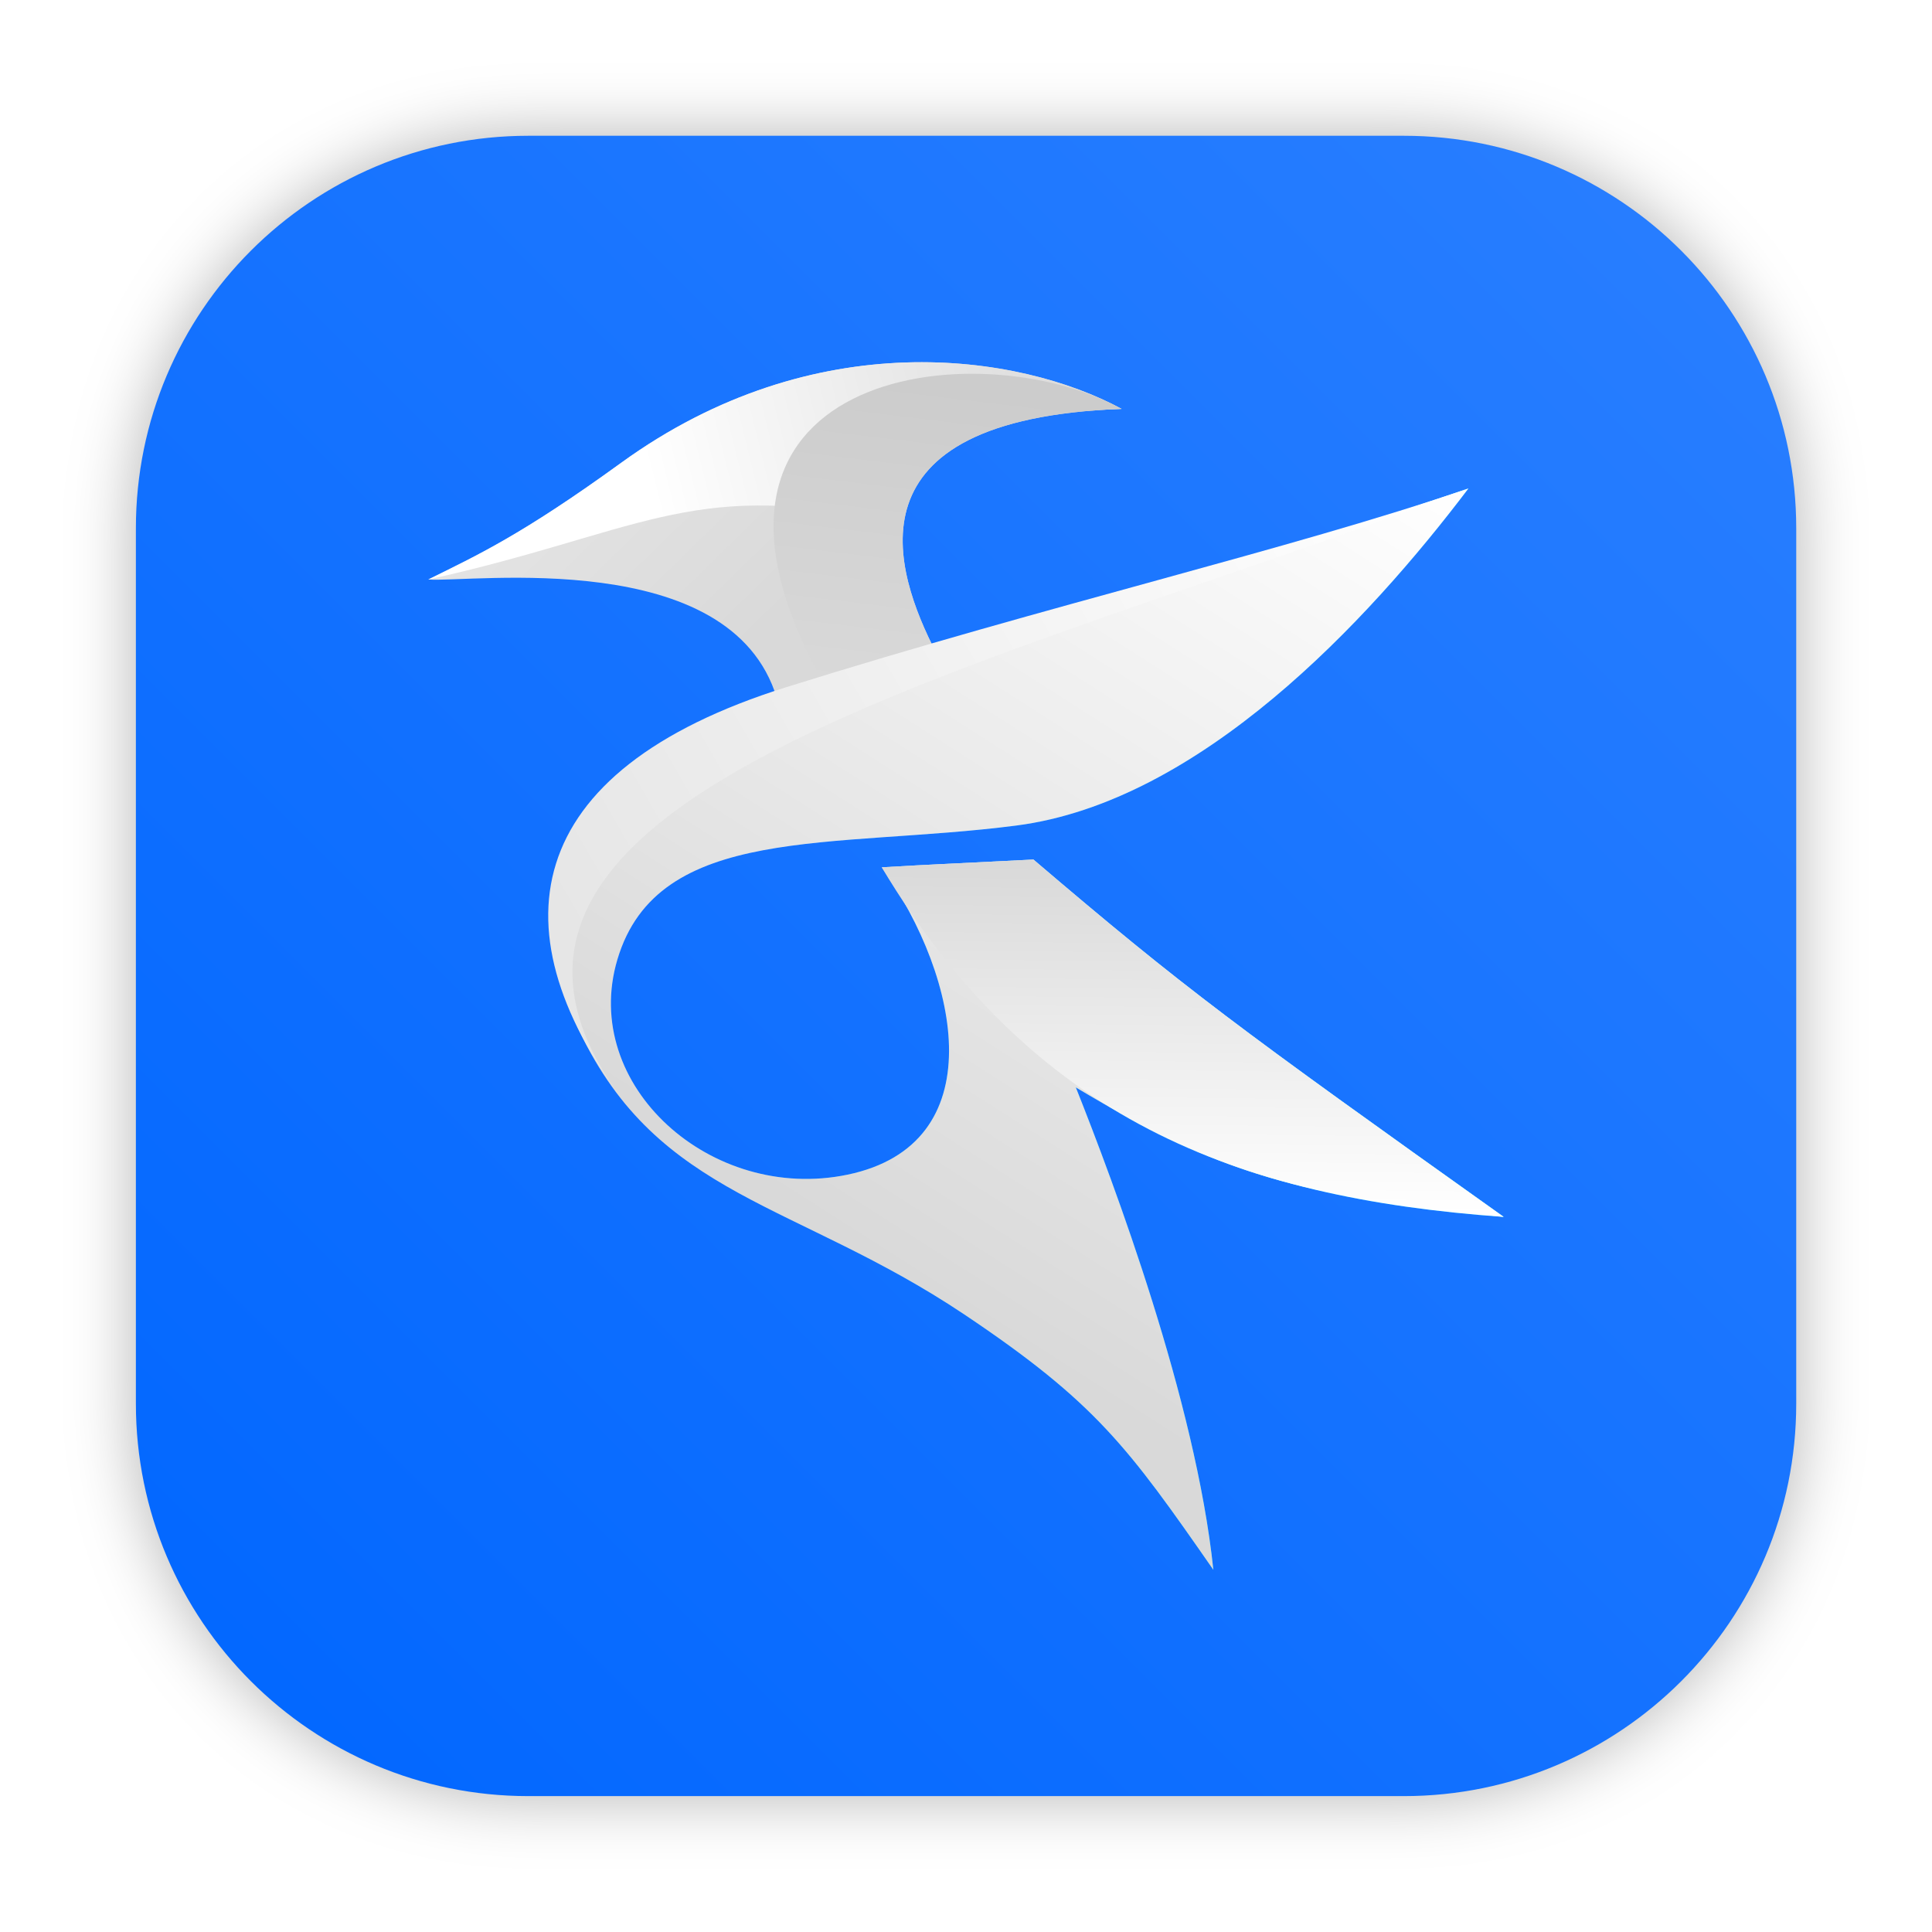
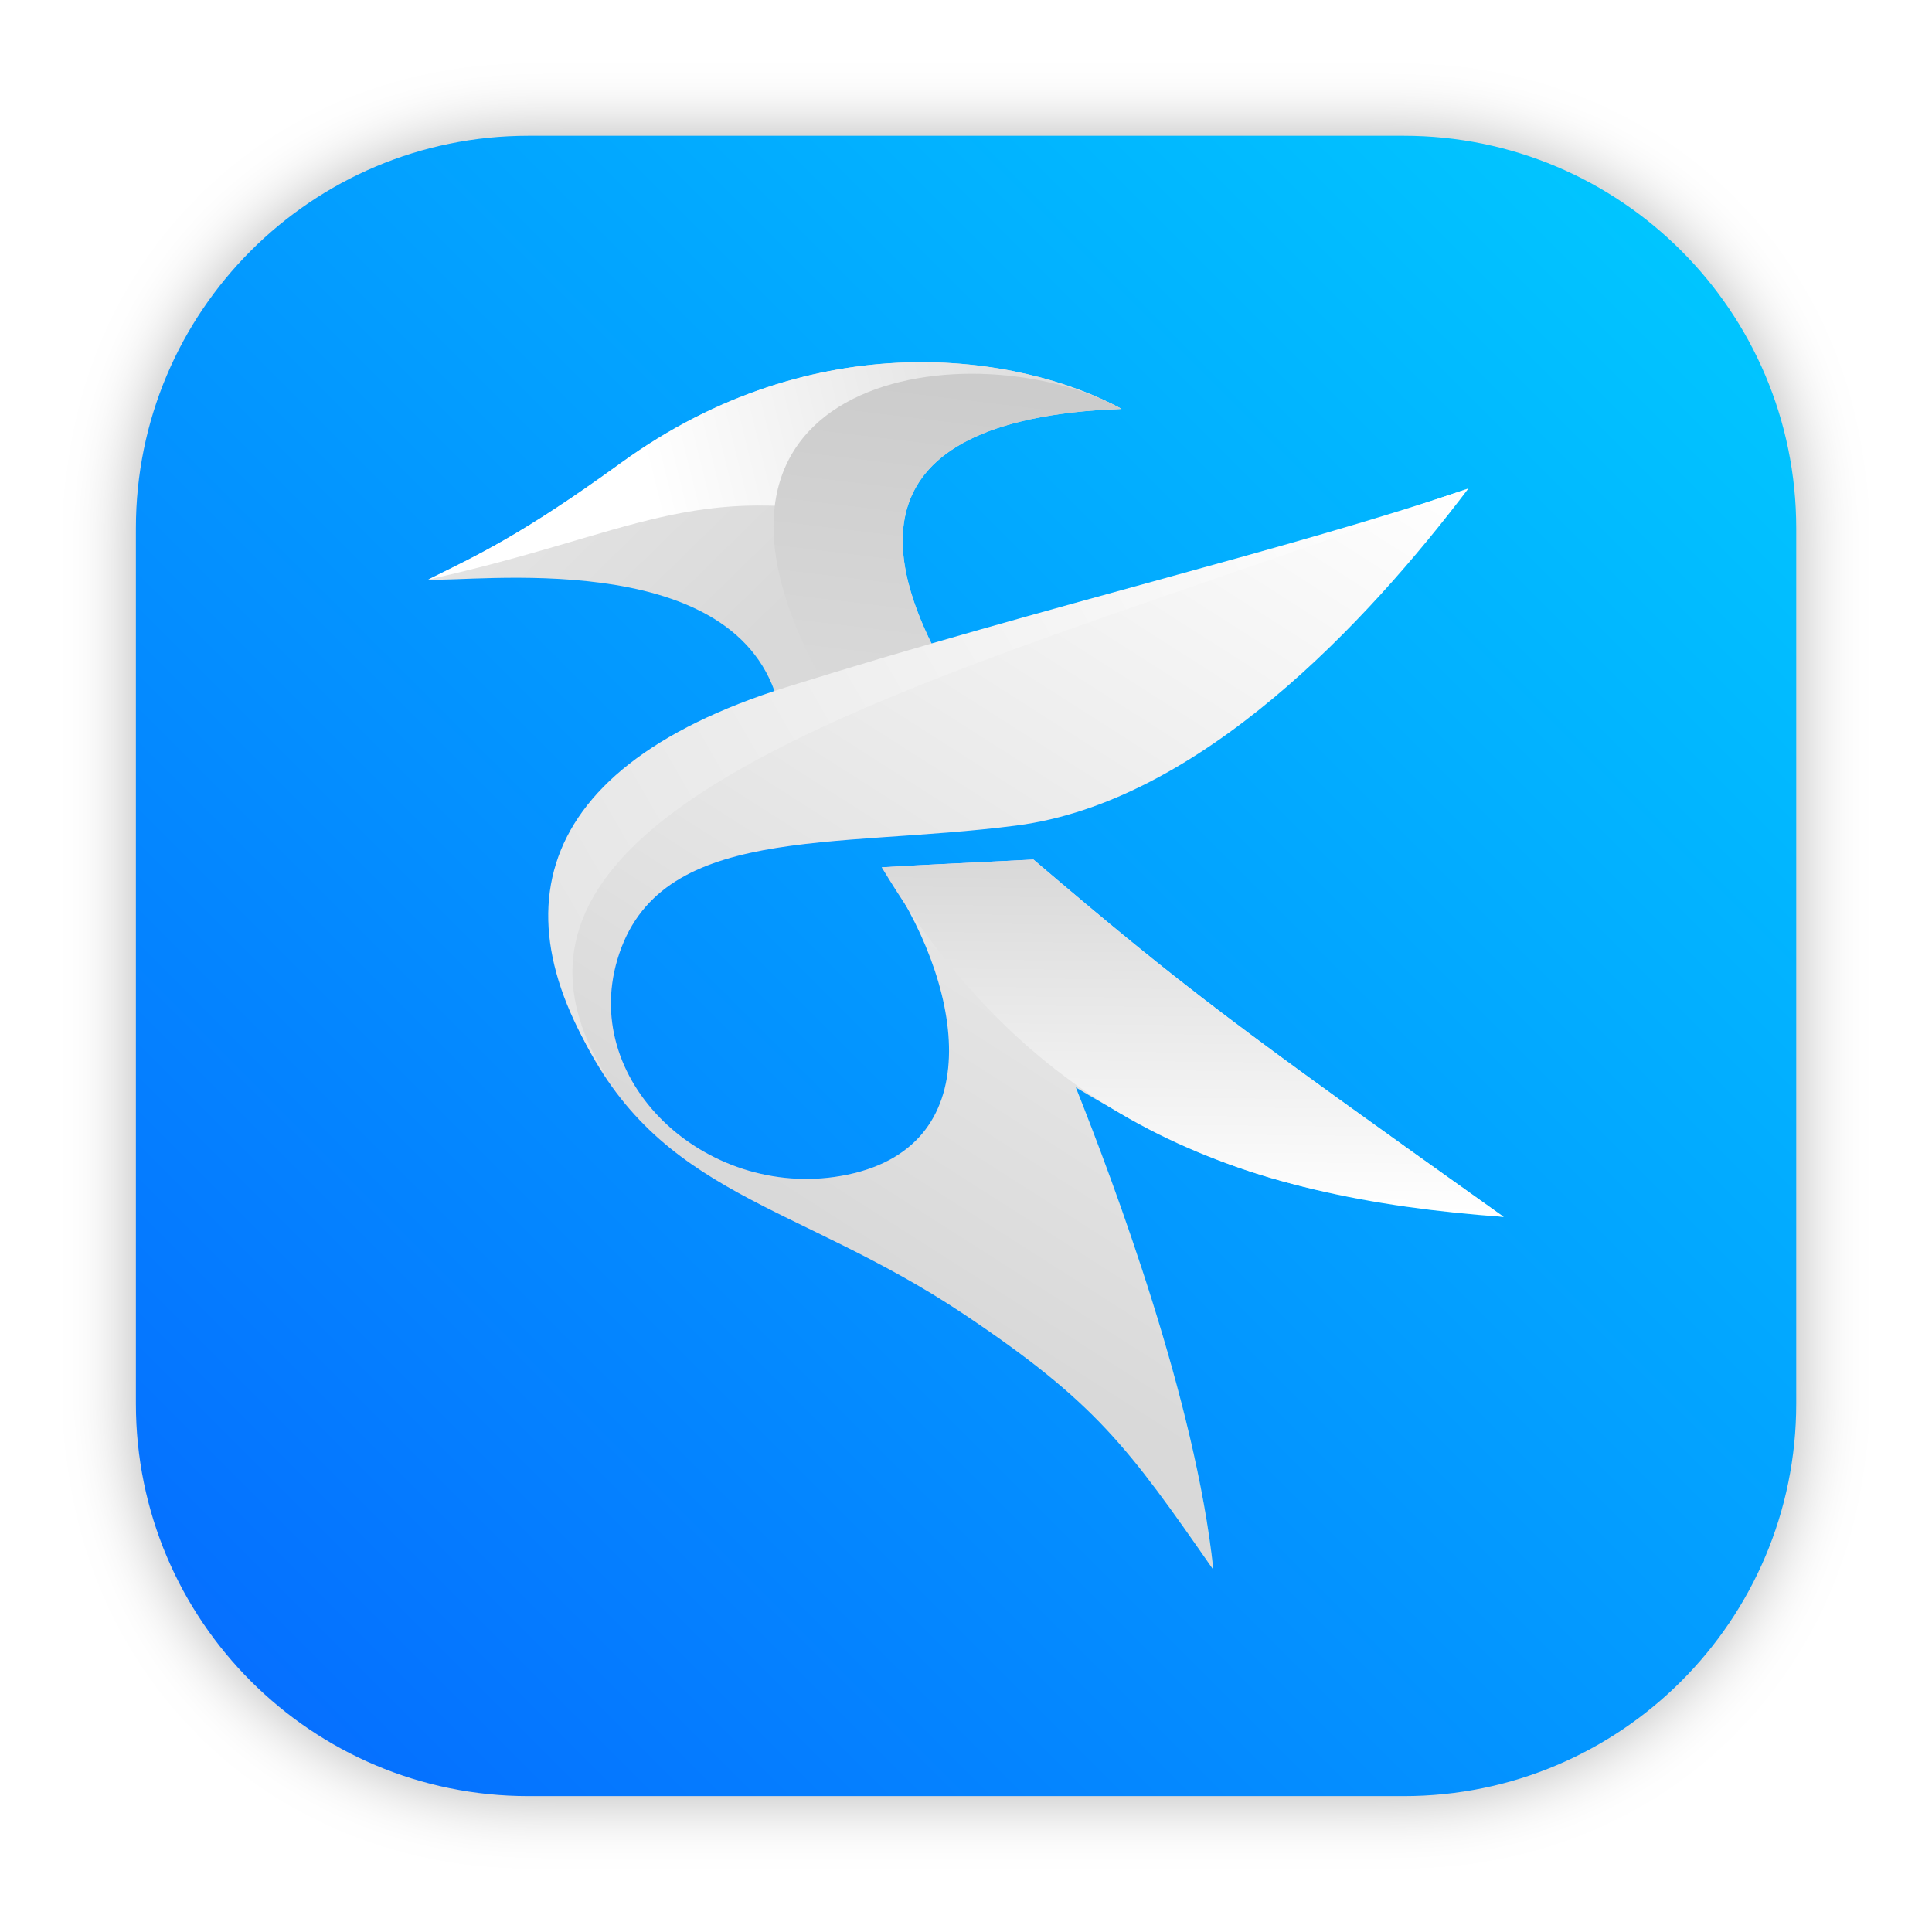
<svg xmlns="http://www.w3.org/2000/svg" id="svg305" width="64" height="64" version="1.1" viewBox="0 0 16.933 16.933">
  <defs id="defs279">
    <filter id="filter2076-6" x="-.048" y="-.048" width="1.096" height="1.096" color-interpolation-filters="sRGB">
      <feGaussianBlur id="feGaussianBlur256" stdDeviation="1.1" />
    </filter>
    <linearGradient id="linearGradient2070" x1="145" x2="200" y1="59" y2="4" gradientTransform="matrix(.26458 0 0 .26458 -37.173 .1322)" gradientUnits="userSpaceOnUse">
-       <stop id="stop259" stop-color="#06f" offset="0" />
-       <stop id="stop263" stop-color="#2a7fff" offset="1" />
+       <stop id="stop259" stop-color="#0669ff" offset="0" />
+       <stop id="stop263" stop-color="#0cf" offset="1" />
    </linearGradient>
    <linearGradient id="c" x1="61.163" x2="64.928" y1="105.11" y2="109.045" gradientTransform="matrix(.4311562 0 0 .4407708 -45.90558 -43.47405)" gradientUnits="userSpaceOnUse">
      <stop id="stop12" stop-color="#e6e6e6" offset="0" />
      <stop id="stop14" stop-color="#d9d9d9" offset="1" />
    </linearGradient>
    <linearGradient id="d" x1="77.167" x2="64.372" y1="115.715" y2="112.004" gradientTransform="matrix(.4311562 0 0 .4407708 -45.90558 -43.47405)" gradientUnits="userSpaceOnUse">
      <stop id="stop17" stop-color="#0cf" offset="0" />
      <stop id="stop19" stop-color="#2a7fff" offset="1" />
    </linearGradient>
    <linearGradient id="e" x1="68.707" x2="75.819" y1="113.065" y2="117.913" gradientTransform="matrix(.4311562 0 0 .4407708 -45.90558 -43.47405)" gradientUnits="userSpaceOnUse">
      <stop id="stop2" stop-color="#2a7fff" offset="0" />
      <stop id="stop4" stop-color="#0cf" offset="1" />
    </linearGradient>
    <linearGradient id="g" x1="77.401" x2="68.67" y1="106.368" y2="120.358" gradientTransform="matrix(.4311562 0 0 .4407708 -45.90558 -43.47405)" gradientUnits="userSpaceOnUse">
      <stop id="stop1643" stop-color="#fff" offset="0" />
      <stop id="stop1645" stop-color="#d9d9d9" offset="1" />
    </linearGradient>
    <linearGradient id="h" x1="68.229" x2="68.164" y1="112.732" y2="118.555" gradientTransform="matrix(.4311562 0 0 .4407708 -45.90558 -43.47405)" gradientUnits="userSpaceOnUse">
      <stop id="stop29" stop-color="#d9d9d9" offset="0" />
      <stop id="stop31" stop-color="#fff" offset="1" />
    </linearGradient>
    <linearGradient id="i" x1="63.367" x2="71.136" y1="106.865" y2="104.89" gradientTransform="matrix(.4311562 0 0 .4407708 -45.90558 -43.47405)" gradientUnits="userSpaceOnUse">
      <stop id="stop23" stop-color="#fff" offset="0" />
      <stop id="stop25" stop-color="#d9d9d9" offset="1" />
    </linearGradient>
    <linearGradient id="j" x1="66.951" x2="66.336" y1="104.461" y2="109.668" gradientTransform="matrix(.4311562 0 0 .4407708 -45.90558 -43.47405)" gradientUnits="userSpaceOnUse">
      <stop id="stop35" stop-color="#ccc" offset="0" />
      <stop id="stop37" stop-color="#d9d9d9" offset="1" />
    </linearGradient>
    <linearGradient id="k" x1="62.961" x2="77.488" y1="115.883" y2="107.314" gradientTransform="matrix(.4311562 0 0 .4407708 -45.90558 -43.47405)" gradientUnits="userSpaceOnUse">
      <stop id="stop40" stop-color="#e6e6e6" offset="0" />
      <stop id="stop42" stop-color="#fff" offset="1" />
    </linearGradient>
  </defs>
  <rect id="rect281" transform="scale(.26458)" x="4.5" y="4.5" width="55" height="55" rx="13.002" ry="13.002" filter="url(#filter2076-6)" opacity=".3" />
  <rect id="rect283" x="1.191" y="1.19" width="14.552" height="14.552" rx="3.44" ry="3.44" fill="url(#linearGradient2070)" stroke-width=".265" />
  <g id="g1544" transform="matrix(1.173825 0 0 1.173825 27.58088 .279313)" stroke-width=".115">
    <path id="path57" d="m-17.696 4.975c-0.343-1.138-2.279-0.862-2.603-0.886 0.363-0.18 0.692-0.329 1.441-0.872 1.443-1.045 2.97-0.817 3.735-0.402-2.091 0.079-1.693 1.219-1.385 1.819-0.392 0.114-1.01 0.286-1.188 0.341z" fill="url(#c)" />
    <path id="path59" d="m-12.533 3.41c-0.753 0.995-2.005 2.339-3.375 2.516-1.37 0.177-2.677-0.019-2.979 1.001-0.279 0.94 0.701 1.817 1.718 1.606 1.086-0.226 0.851-1.457 0.257-2.295 0.451-0.026 0.367-0.019 1.132-0.058 1.14 0.972 1.518 1.249 3.511 2.668-1.535-0.161-2.094-0.308-3.195-0.967 0.285 0.716 0.895 2.341 1.027 3.602-0.635-0.913-0.876-1.248-1.86-1.907-1.261-0.843-2.282-0.872-2.873-2.115-0.59-1.24 0.191-2.133 1.588-2.52 1.996-0.553 3.716-1.077 5.05-1.532z" fill="url(#d)" />
    <path id="path61" d="m-16.913 6.238c0.451-0.026 0.367-0.019 1.132-0.058 1.14 0.972 1.518 1.249 3.511 2.668-2.003-0.143-3.518-0.734-4.643-2.61z" fill="url(#e)" />
    <path id="path63" d="m-12.533 3.41c-0.753 0.995-2.005 2.339-3.375 2.516-1.37 0.177-2.677-0.019-2.979 1.001-0.279 0.94 0.701 1.817 1.718 1.606 1.086-0.226 0.851-1.457 0.257-2.295 0.451-0.026 0.367-0.019 1.132-0.058 1.14 0.972 1.518 1.249 3.511 2.668-1.535-0.161-2.094-0.308-3.195-0.967 0.285 0.716 0.895 2.341 1.027 3.602-0.635-0.913-0.876-1.248-1.86-1.907-1.261-0.843-2.282-0.872-2.873-2.115-0.59-1.24 0.191-2.133 1.588-2.52 1.996-0.553 3.716-1.077 5.05-1.532z" fill="url(#g)" />
    <path id="path65" d="m-16.913 6.238c0.451-0.026 0.367-0.019 1.132-0.058 1.14 0.972 1.518 1.249 3.511 2.668-2.003-0.143-3.518-0.734-4.643-2.61z" fill="url(#h)" />
    <path id="path67" d="m-20.298 4.089c0.363-0.18 0.692-0.329 1.441-0.872 1.443-1.045 2.97-0.817 3.735-0.402-2.091 0.079-1.822 0.496-1.83 0.823-1.389-0.293-1.795 0.106-3.346 0.451z" fill="url(#i)" />
    <path id="path69" d="m-15.123 2.815c-2.091 0.079-1.693 1.219-1.385 1.819-0.244 0.071-0.509 0.152-0.835 0.238-1.316-2.345 1.145-2.651 2.22-2.057z" fill="url(#j)" />
    <path id="path71" d="m-18.795 8.046c-1.023-1.318-0.834-2.525 1.169-3.153 1.977-0.619 3.758-1.028 5.092-1.483-3.599 1.371-8.106 2.288-6.261 4.636z" fill="url(#k)" />
  </g>
</svg>
